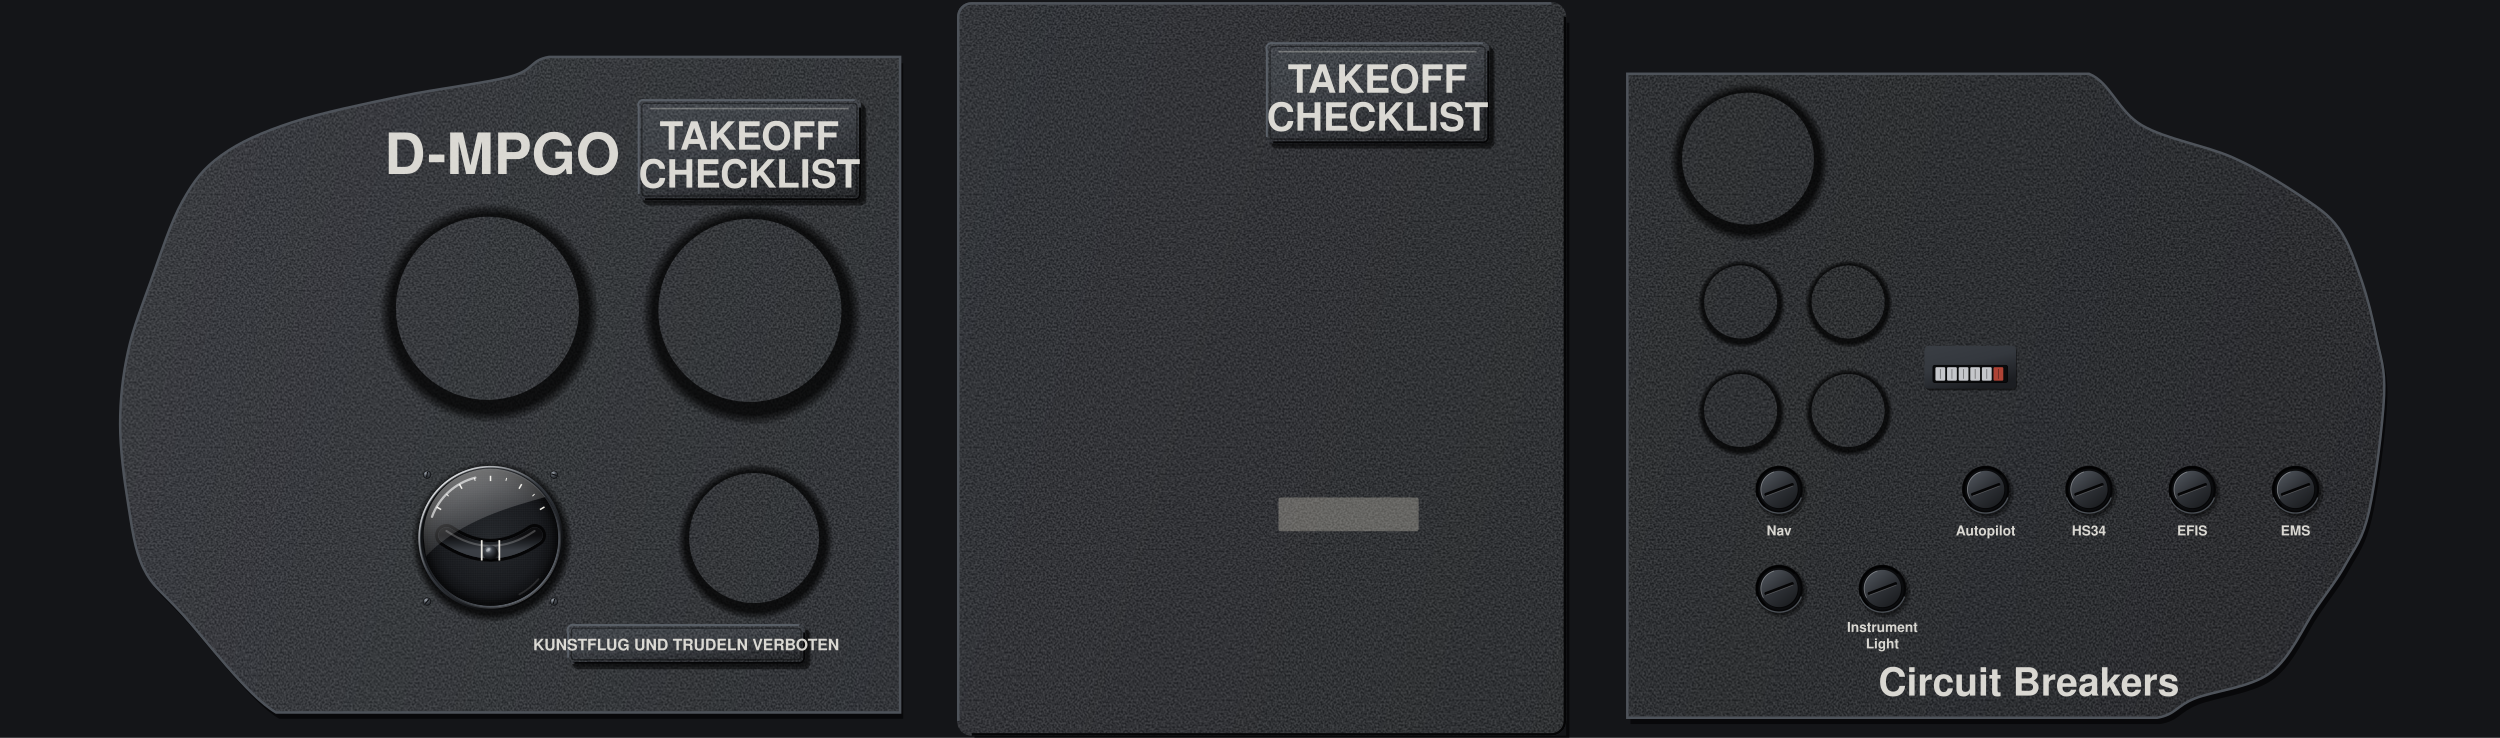
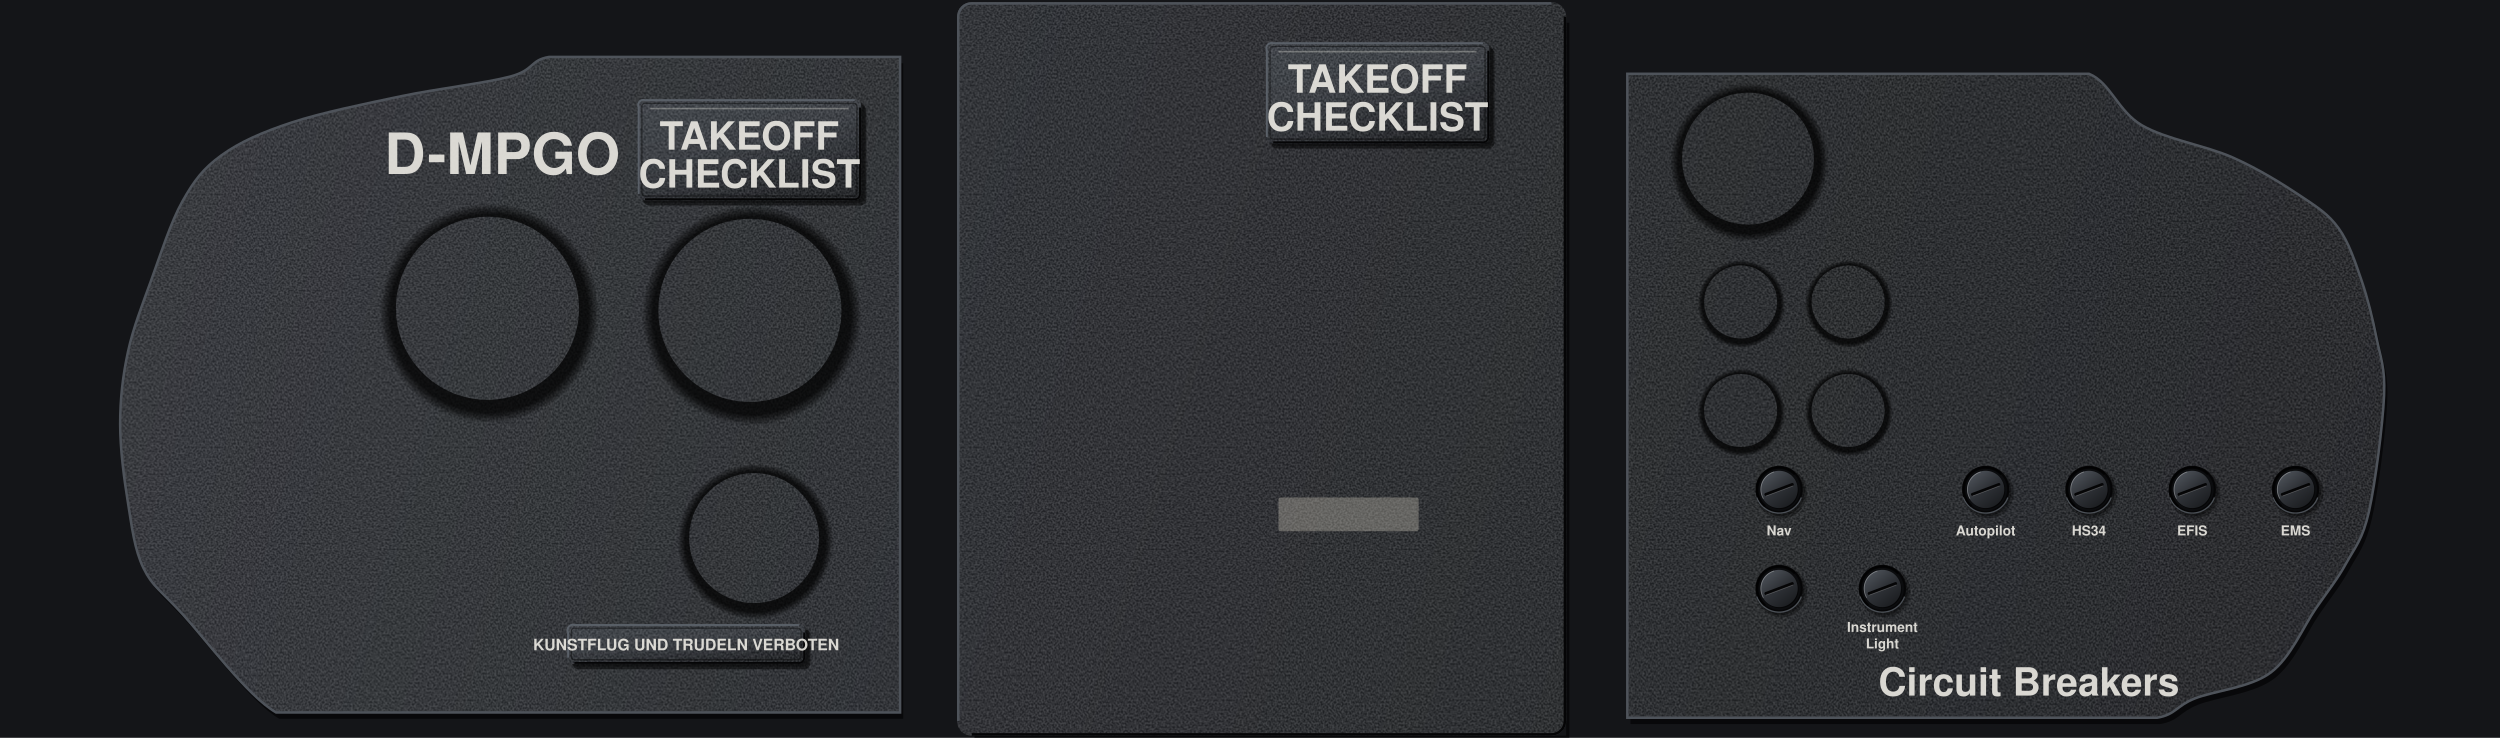
<svg xmlns="http://www.w3.org/2000/svg" viewBox="0 0 2372 700" preserveAspectRatio="xMidYMid slice">
  <defs>
    <filter id="nz" x="0" y="0" width="240" height="240" filterUnits="userSpaceOnUse" color-interpolation-filters="sRGB">
      <feTurbulence type="fractalNoise" baseFrequency="0.55" numOctaves="1" seed="7" stitchTiles="stitch" />
      <feColorMatrix values="2.2 0 0 0 -0.6 2.2 0 0 0 -0.6 2.2 0 0 0 -0.6 0 0 0 0 0.14" />
    </filter>
    <pattern id="gr" width="240" height="240" patternUnits="userSpaceOnUse">
      <rect width="240" height="240" filter="url(#nz)" />
    </pattern>
    <pattern id="gp" width="240" height="240" patternUnits="userSpaceOnUse">
      <rect width="240" height="240" fill="#26282C" />
      <rect width="240" height="240" fill="url(#gr)" />
    </pattern>
    <pattern id="br" width="300" height="7" patternUnits="userSpaceOnUse">
      <path d="M0 1.2H300M0 4.6H300" stroke="#FFFFFF" stroke-opacity=".16" stroke-width=".8" />
      <path d="M0 2.9H300M0 6.1H300" stroke="#000000" stroke-opacity=".1" stroke-width=".7" />
    </pattern>
    <linearGradient id="pp" gradientUnits="userSpaceOnUse" x1="0" y1="0" x2="2372" y2="700">
      <stop offset="0" stop-color="#303338" />
      <stop offset=".45" stop-color="#26282C" />
      <stop offset="1" stop-color="#1D1F22" />
    </linearGradient>
    <linearGradient id="pl" x1="0" y1="0" x2=".35" y2="1">
      <stop offset="0" stop-color="#DADDE1" />
      <stop offset=".45" stop-color="#C6CACF" />
      <stop offset="1" stop-color="#A9AEB4" />
    </linearGradient>
    <linearGradient id="an" x1="0" y1="0" x2=".5" y2="1">
      <stop offset="0" stop-color="#3A3E44" />
      <stop offset=".5" stop-color="#34383E" />
      <stop offset="1" stop-color="#1C1E22" />
    </linearGradient>
    <radialGradient id="sd" cx=".508" cy=".522" r=".5">
      <stop offset=".86" stop-color="#000000" stop-opacity=".75" />
      <stop offset=".91" stop-color="#000000" stop-opacity=".4" />
      <stop offset=".956" stop-color="#000000" stop-opacity="0" />
    </radialGradient>
    <linearGradient id="rf" x1="0" y1="0" x2=".4" y2="1">
      <stop offset="0" stop-color="#08090A" />
      <stop offset=".5" stop-color="#191B1E" />
      <stop offset="1" stop-color="#2A2D31" />
    </linearGradient>
-     <radialGradient id="sh" cx=".36" cy=".3" r=".78">
-       <stop offset="0" stop-color="#A4AAB2" />
-       <stop offset=".45" stop-color="#4A4F56" />
-       <stop offset="1" stop-color="#1A1C1F" />
-     </radialGradient>
    <radialGradient id="rv" cx=".36" cy=".3" r=".78">
      <stop offset="0" stop-color="#F2F4F6" />
      <stop offset=".5" stop-color="#A9AEB4" />
      <stop offset="1" stop-color="#5E646B" />
    </radialGradient>
    <radialGradient id="ch" cx=".4" cy=".35" r=".7">
      <stop offset="0" stop-color="#E3E6EA" />
      <stop offset=".55" stop-color="#8E949B" />
      <stop offset=".85" stop-color="#4A4F56" />
      <stop offset="1" stop-color="#1A1C1F" />
    </radialGradient>
    <radialGradient id="hl" cx=".62" cy=".66" r=".62">
      <stop offset="0" stop-color="#000000" />
      <stop offset=".7" stop-color="#050506" />
      <stop offset="1" stop-color="#1A1C1F" />
    </radialGradient>
    <radialGradient id="kn" cx=".38" cy=".32" r=".72">
      <stop offset="0" stop-color="#6E747C" />
      <stop offset=".5" stop-color="#2E3136" />
      <stop offset="1" stop-color="#0E0F11" />
    </radialGradient>
    <radialGradient id="ln" cx=".4" cy=".35" r=".7">
      <stop offset="0" stop-color="#2E3238" />
      <stop offset=".7" stop-color="#1B1E22" />
      <stop offset="1" stop-color="#0A0B0C" />
    </radialGradient>
    <linearGradient id="a" x1="0.15" y1="0.05" x2="0.85" y2="0.95">
      <stop offset="0" stop-color="#6B717A" />
      <stop offset="0.35" stop-color="#34383E" />
      <stop offset="0.72" stop-color="#1C1E22" />
      <stop offset="1" stop-color="#0B0C0E" />
    </linearGradient>
    <linearGradient id="b" x1="0.15" y1="0.05" x2="0.85" y2="0.95">
      <stop offset="0" stop-color="#DDE1E5" />
      <stop offset="0.3" stop-color="#7A8088" />
      <stop offset="0.55" stop-color="#2E3136" />
      <stop offset="1" stop-color="#000" />
    </linearGradient>
    <radialGradient id="bk" gradientUnits="userSpaceOnUse" cx="35" cy="40" r="30">
      <stop offset="0" stop-color="#3A3E44" />
      <stop offset=".35" stop-color="#24272B" />
      <stop offset=".8" stop-color="#121316" />
      <stop offset="1" stop-color="#0B0C0E" />
    </radialGradient>
-     <radialGradient id="hzs" gradientUnits="userSpaceOnUse" cx="100" cy="100" r="92">
-       <stop offset="0.86" stop-color="#000" stop-opacity="0" />
-       <stop offset="0.94" stop-color="#000" stop-opacity="0.3" />
-       <stop offset="1" stop-color="#000" stop-opacity="0.72" />
-     </radialGradient>
-     <linearGradient id="hzb" x1="0.14" y1="0.06" x2="0.86" y2="0.96">
-       <stop offset="0" stop-color="#7C828B" />
-       <stop offset="0.22" stop-color="#4C5158" />
-       <stop offset="0.45" stop-color="#34383E" />
-       <stop offset="0.72" stop-color="#1C1E22" />
-       <stop offset="1" stop-color="#0B0C0E" />
-     </linearGradient>
-     <radialGradient id="hzh" gradientUnits="userSpaceOnUse" cx="52" cy="40" r="78">
-       <stop offset="0" stop-color="#FFFFFF" stop-opacity="0.22" />
-       <stop offset="0.5" stop-color="#FFFFFF" stop-opacity="0.07" />
-       <stop offset="1" stop-color="#FFFFFF" stop-opacity="0" />
-     </radialGradient>
-     <linearGradient id="hzc" x1="0.15" y1="0.08" x2="0.85" y2="0.94">
-       <stop offset="0" stop-color="#FFFFFF" stop-opacity="0.75" />
-       <stop offset="0.42" stop-color="#FFFFFF" stop-opacity="0" />
-       <stop offset="0.58" stop-color="#000" stop-opacity="0" />
-       <stop offset="1" stop-color="#000" stop-opacity="0.7" />
-     </linearGradient>
-     <linearGradient id="hzl" x1="0.86" y1="0.96" x2="0.14" y2="0.06">
-       <stop offset="0" stop-color="#6A7078" />
-       <stop offset="0.4" stop-color="#2A2D32" />
-       <stop offset="0.7" stop-color="#121417" />
-       <stop offset="1" stop-color="#050607" />
-     </linearGradient>
-     <linearGradient id="hze" x1="0.14" y1="0.06" x2="0.86" y2="0.96">
-       <stop offset="0" stop-color="#000" stop-opacity="0.6" />
-       <stop offset="0.5" stop-color="#000" stop-opacity="0" />
-       <stop offset="1" stop-color="#FFFFFF" stop-opacity="0.35" />
-     </linearGradient>
-     <radialGradient id="hzd" cx="0.5" cy="0.5" r="0.5">
-       <stop offset="0" stop-color="#25282C" />
-       <stop offset="0.75" stop-color="#191B1F" />
-       <stop offset="1" stop-color="#0C0D0F" />
-     </radialGradient>
-     <linearGradient id="hzg" x1="0.15" y1="0" x2="0.6" y2="1">
-       <stop offset="0" stop-color="#FFFFFF" stop-opacity="0.5" />
-       <stop offset="0.6" stop-color="#FFFFFF" stop-opacity="0.17" />
-       <stop offset="1" stop-color="#FFFFFF" stop-opacity="0" />
-     </linearGradient>
-     <linearGradient id="hzt" x1="0" y1="0" x2="0" y2="1">
-       <stop offset="0" stop-color="#050506" />
-       <stop offset="0.5" stop-color="#1B1E22" />
-       <stop offset="1" stop-color="#3A3E44" />
-     </linearGradient>
-     <radialGradient id="hzk" cx="0.36" cy="0.3" r="0.75">
-       <stop offset="0" stop-color="#9AA0A8" />
-       <stop offset="0.35" stop-color="#3E434A" />
-       <stop offset="0.8" stop-color="#15171A" />
-       <stop offset="1" stop-color="#0A0B0C" />
-     </radialGradient>
-     <pattern id="hzp" patternUnits="userSpaceOnUse" width="3" height="3">
-       <circle cx="0.7" cy="0.8" r="0.45" fill="#FFFFFF" fill-opacity="0.06" />
-       <circle cx="2.2" cy="2.1" r="0.5" fill="#000" fill-opacity="0.3" />
-       <circle cx="2.3" cy="0.5" r="0.3" fill="#FFFFFF" fill-opacity="0.05" />
-     </pattern>
    <linearGradient id="pg" x1="0.15" y1="0.05" x2="0.85" y2="0.95">
      <stop offset="0" stop-color="#4E535A" />
      <stop offset="0.5" stop-color="#2E3136" />
      <stop offset="1" stop-color="#1A1C1F" />
    </linearGradient>
    <g id="bp">
      <circle cx="45" cy="52" r="31" fill="#000" fill-opacity="0.3" />
      <circle cx="44" cy="51" r="29" fill="#000" fill-opacity="0.3" />
      <circle cx="42" cy="48" r="28.6" fill="#050506" />
      <circle cx="42" cy="48" r="28.6" fill="none" stroke="#5A6068" stroke-opacity="0.8" stroke-width="1.6" stroke-dasharray="70 110" transform="rotate(20 42 48)" />
      <circle cx="42" cy="48" r="26" fill="#0B0C0E" />
      <circle cx="42" cy="48" r="26.4" fill="none" stroke="#000" stroke-opacity="0.7" stroke-width="3" stroke-dasharray="84 80" transform="rotate(134 42 48)" />
      <circle cx="43" cy="49.2" r="22.6" fill="#000" fill-opacity="0.55" />
      <circle cx="42" cy="48" r="22.6" fill="url(#pg)" />
      <circle cx="42" cy="48" r="22" fill="none" stroke="#FFFFFF" stroke-opacity="0.3" stroke-width="1" stroke-dasharray="40 98" transform="rotate(150 42 48)" />
      <path d="M26 54L58 42" stroke="#050506" stroke-width="3.6" stroke-linecap="round" />
      <path d="M26.6 55.8L58.6 43.8" stroke="#FFFFFF" stroke-opacity="0.22" stroke-width="1" stroke-linecap="round" />
    </g>
  </defs>
  <rect x="0" y="0" width="2372" height="700" fill="#141518" />
  <path d="M854 54L521 54C502.5 57.11 507.43 66.44 484 72.66C460.57 78.88 414.93 84.06 380.4 91.32C345.87 98.58 305.17 106.87 276.8 116.2C248.43 125.53 227.47 134.86 210.2 147.3C192.93 159.74 184.3 171.14 173.2 190.84C162.1 210.54 152.23 241.64 143.6 265.48C134.97 289.32 126.33 311.09 121.4 333.9C116.47 356.71 114 378.48 114 402.32C114 426.16 117.7 454.15 121.4 476.96C125.1 499.77 127.57 521.54 136.2 539.16C144.83 556.78 152.23 559.89 173.2 582.7C194.17 605.51 234.87 660.45 262 676L854 676Z" transform="translate(3 6)" fill="#000000" fill-opacity="0.6" />
  <path data-plate="left" d="M854 54L521 54C502.5 57.11 507.43 66.44 484 72.66C460.57 78.88 414.93 84.06 380.4 91.32C345.87 98.58 305.17 106.87 276.8 116.2C248.43 125.53 227.47 134.86 210.2 147.3C192.93 159.74 184.3 171.14 173.2 190.84C162.1 210.54 152.23 241.64 143.6 265.48C134.97 289.32 126.33 311.09 121.4 333.9C116.47 356.71 114 378.48 114 402.32C114 426.16 117.7 454.15 121.4 476.96C125.1 499.77 127.57 521.54 136.2 539.16C144.83 556.78 152.23 559.89 173.2 582.7C194.17 605.51 234.87 660.45 262 676L854 676Z" fill="url(#pp)" />
  <path d="M854 54L521 54C502.5 57.11 507.43 66.44 484 72.66C460.57 78.88 414.93 84.06 380.4 91.32C345.87 98.58 305.17 106.87 276.8 116.2C248.43 125.53 227.47 134.86 210.2 147.3C192.93 159.74 184.3 171.14 173.2 190.84C162.1 210.54 152.23 241.64 143.6 265.48C134.97 289.32 126.33 311.09 121.4 333.9C116.47 356.71 114 378.48 114 402.32C114 426.16 117.7 454.15 121.4 476.96C125.1 499.77 127.57 521.54 136.2 539.16C144.83 556.78 152.23 559.89 173.2 582.7C194.17 605.51 234.87 660.45 262 676L854 676Z" fill="url(#gr)" />
  <path d="M854 54L521 54C502.5 57.11 507.43 66.44 484 72.66C460.57 78.88 414.93 84.06 380.4 91.32C345.87 98.58 305.17 106.87 276.8 116.2C248.43 125.53 227.47 134.86 210.2 147.3C192.93 159.74 184.3 171.14 173.2 190.84C162.1 210.54 152.23 241.64 143.6 265.48C134.97 289.32 126.33 311.09 121.4 333.9C116.47 356.71 114 378.48 114 402.32C114 426.16 117.7 454.15 121.4 476.96C125.1 499.77 127.57 521.54 136.2 539.16C144.83 556.78 152.23 559.89 173.2 582.7C194.17 605.51 234.87 660.45 262 676L854 676Z" fill="none" stroke="#4E535A" stroke-width="2.4" />
  <path d="M1544 70L1981.98 70C2002.32 78.15 2009.5 105.64 2032.24 118.88C2054.98 132.12 2093.27 138.23 2118.4 149.43C2143.53 160.63 2166.27 174.89 2183.02 186.09C2199.77 197.29 2209.35 203.4 2218.92 216.64C2228.49 229.88 2234.48 248.21 2240.46 265.52C2246.44 282.83 2251.23 302.18 2254.82 320.51C2258.41 338.84 2263.2 348 2262 375.5C2260.8 403 2253.62 459 2247.64 485.48C2241.66 511.96 2234.48 519.09 2226.1 534.36C2217.72 549.63 2209.35 559.82 2197.38 577.13C2185.41 594.44 2173.45 623.97 2154.3 638.23C2135.15 652.49 2100.45 655.54 2082.5 662.67C2064.55 669.8 2064.55 677.94 2046.6 681L1544 681Z" transform="translate(3 6)" fill="#000000" fill-opacity="0.6" />
  <path data-plate="right" d="M1544 70L1981.98 70C2002.32 78.15 2009.5 105.64 2032.24 118.88C2054.98 132.12 2093.27 138.23 2118.4 149.43C2143.53 160.63 2166.27 174.89 2183.02 186.09C2199.77 197.29 2209.35 203.4 2218.92 216.64C2228.49 229.88 2234.48 248.21 2240.46 265.52C2246.44 282.83 2251.23 302.18 2254.82 320.51C2258.41 338.84 2263.2 348 2262 375.5C2260.8 403 2253.62 459 2247.64 485.48C2241.66 511.96 2234.48 519.09 2226.1 534.36C2217.72 549.63 2209.35 559.82 2197.38 577.13C2185.41 594.44 2173.45 623.97 2154.3 638.23C2135.15 652.49 2100.45 655.54 2082.5 662.67C2064.55 669.8 2064.55 677.94 2046.6 681L1544 681Z" fill="url(#pp)" />
  <path d="M1544 70L1981.98 70C2002.32 78.15 2009.5 105.64 2032.24 118.88C2054.98 132.12 2093.27 138.23 2118.4 149.43C2143.53 160.63 2166.27 174.89 2183.02 186.09C2199.77 197.29 2209.35 203.4 2218.92 216.64C2228.49 229.88 2234.48 248.21 2240.46 265.52C2246.44 282.83 2251.23 302.18 2254.82 320.51C2258.41 338.84 2263.2 348 2262 375.5C2260.8 403 2253.62 459 2247.64 485.48C2241.66 511.96 2234.48 519.09 2226.1 534.36C2217.72 549.63 2209.35 559.82 2197.38 577.13C2185.41 594.44 2173.45 623.97 2154.3 638.23C2135.15 652.49 2100.45 655.54 2082.5 662.67C2064.55 669.8 2064.55 677.94 2046.6 681L1544 681Z" fill="url(#gr)" />
  <path d="M1544 70L1981.98 70C2002.32 78.15 2009.5 105.64 2032.24 118.88C2054.98 132.12 2093.27 138.23 2118.4 149.43C2143.53 160.63 2166.27 174.89 2183.02 186.09C2199.77 197.29 2209.35 203.4 2218.92 216.64C2228.49 229.88 2234.48 248.21 2240.46 265.52C2246.44 282.83 2251.23 302.18 2254.82 320.51C2258.41 338.84 2263.2 348 2262 375.5C2260.8 403 2253.62 459 2247.64 485.48C2241.66 511.96 2234.48 519.09 2226.1 534.36C2217.72 549.63 2209.35 559.82 2197.38 577.13C2185.41 594.44 2173.45 623.97 2154.3 638.23C2135.15 652.49 2100.45 655.54 2082.5 662.67C2064.55 669.8 2064.55 677.94 2046.6 681L1544 681Z" fill="none" stroke="#4E535A" stroke-width="2.4" />
  <path d="M1486 21.6h3V704H924.6v-6H1486z" fill="#000000" fill-opacity="0.6" />
  <rect data-plate="centre" x="908" y="2" width="578" height="696" rx="14" fill="url(#pp)" />
  <rect x="908" y="2" width="578" height="696" rx="13.9" fill="url(#gr)" />
  <path d="M1472 3.2H922A12.8 12.8 0 0 0 909.2 16V684" fill="none" stroke="#4E535A" stroke-width="2.4" />
  <path d="M1484.8 16V684A12.8 12.8 0 0 1 1472 696.8H922" fill="none" stroke="#050506" stroke-width="2.4" />
  <path d="M353.46 292.5a109.04 109.04 0 1 0 218.09 0a109.04 109.04 0 1 0 -218.09 0zM375.65 292.5a86.85 86.85 0 1 0 173.7 0a86.85 86.85 0 1 0 -173.7 0z" fill="url(#sd)" fill-rule="evenodd" />
  <path d="M602.46 294.5a109.04 109.04 0 1 0 218.09 0a109.04 109.04 0 1 0 -218.09 0zM624.65 294.5a86.85 86.85 0 1 0 173.7 0a86.85 86.85 0 1 0 -173.7 0z" fill="url(#sd)" fill-rule="evenodd" />
  <path d="M638.1 510.5a77.4 77.4 0 1 0 154.81 0a77.4 77.4 0 1 0 -154.81 0zM653.85 510.5a61.65 61.65 0 1 0 123.3 0a61.65 61.65 0 1 0 -123.3 0z" fill="url(#sd)" fill-rule="evenodd" />
  <path d="M1579.96 150.5a78.53 78.53 0 1 0 157.07 0a78.53 78.53 0 1 0 -157.07 0zM1595.95 150.5a62.55 62.55 0 1 0 125.1 0a62.55 62.55 0 1 0 -125.1 0z" fill="url(#sd)" fill-rule="evenodd" />
  <path d="M1607.99 286.5a43.5 43.5 0 1 0 87.01 0a43.5 43.5 0 1 0 -87.01 0zM1616.85 286.5a34.65 34.65 0 1 0 69.3 0a34.65 34.65 0 1 0 -69.3 0z" fill="url(#sd)" fill-rule="evenodd" />
  <path d="M1709.99 286.5a43.5 43.5 0 1 0 87.01 0a43.5 43.5 0 1 0 -87.01 0zM1718.85 286.5a34.65 34.65 0 1 0 69.3 0a34.65 34.65 0 1 0 -69.3 0z" fill="url(#sd)" fill-rule="evenodd" />
  <path d="M1607.99 389.5a43.5 43.5 0 1 0 87.01 0a43.5 43.5 0 1 0 -87.01 0zM1616.85 389.5a34.65 34.65 0 1 0 69.3 0a34.65 34.65 0 1 0 -69.3 0z" fill="url(#sd)" fill-rule="evenodd" />
  <path d="M1709.99 389.5a43.5 43.5 0 1 0 87.01 0a43.5 43.5 0 1 0 -87.01 0zM1718.85 389.5a34.65 34.65 0 1 0 69.3 0a34.65 34.65 0 1 0 -69.3 0z" fill="url(#sd)" fill-rule="evenodd" />
-   <g transform="translate(465.41 510.55) scale(0.6439) translate(-132 -456)">
-     <path d="M7.7 456a124.3 124.3 0 1 0 248.6 0a124.3 124.3 0 1 0 -248.6 0zM33 456a99 99 0 1 0 198 0a99 99 0 1 0 -198 0z" fill="url(#sd)" fill-rule="evenodd" />
-     <circle cx="38.5" cy="362.5" r="5.5" fill="url(#sh)" stroke="#0B0C0E" stroke-width="0.9" />
-     <path d="M39.15 358.43L37.85 366.57" stroke="#0B0C0E" stroke-width="1.71" />
-     <circle cx="225.5" cy="362.5" r="5.5" fill="url(#sh)" stroke="#0B0C0E" stroke-width="0.9" />
-     <path d="M221.55 361.32L229.45 363.68" stroke="#0B0C0E" stroke-width="1.71" />
-     <circle cx="38.5" cy="549.5" r="5.5" fill="url(#sh)" stroke="#0B0C0E" stroke-width="0.9" />
-     <path d="M41.21 546.39L35.79 552.61" stroke="#0B0C0E" stroke-width="1.71" />
-     <circle cx="225.5" cy="549.5" r="5.5" fill="url(#sh)" stroke="#0B0C0E" stroke-width="0.9" />
-     <path d="M226.74 545.56L224.26 553.44" stroke="#0B0C0E" stroke-width="1.71" />
-     <g transform="translate(132 456) scale(1.12) translate(-100 -100)">
-       <path d="M5 100a95 95 0 1 0 190 0a95 95 0 1 0 -190 0ZM8.4 100a91.6 91.6 0 1 1 183.2 0a91.6 91.6 0 1 1 -183.2 0Z" fill="url(#hzb)" fill-rule="evenodd" />
-       <path d="M5 100a95 95 0 1 0 190 0a95 95 0 1 0 -190 0ZM8.4 100a91.6 91.6 0 1 1 183.2 0a91.6 91.6 0 1 1 -183.2 0Z" fill="url(#hzh)" fill-rule="evenodd" />
-       <circle cx="100" cy="100" r="93.9" fill="none" stroke="url(#hzc)" stroke-width="2.2" />
-       <circle cx="100" cy="100" r="92.2" fill="none" stroke="url(#hze)" stroke-width="1.2" />
-       <path d="M8.4 100a91.6 91.6 0 1 0 183.2 0a91.6 91.6 0 1 0 -183.2 0ZM11.1 100a88.9 88.9 0 1 1 177.8 0a88.9 88.9 0 1 1 -177.8 0Z" fill="url(#hzl)" fill-rule="evenodd" />
-       <path d="M11.1 100a88.9 88.9 0 1 0 177.8 0a88.9 88.9 0 1 0 -177.8 0ZM12.5 100a87.5 87.5 0 1 1 175 0a87.5 87.5 0 1 1 -175 0Z" fill="#030304" fill-rule="evenodd" />
-       <circle cx="100" cy="100" r="88" fill="url(#hzd)" />
-       <circle cx="100" cy="100" r="88" fill="url(#hzp)" />
-       <circle cx="100" cy="100" r="88" fill="url(#hzs)" />
-       <path d="M100 18V25" transform="rotate(-60 100 100)" stroke="#ECEAE3" stroke-width="2" />
-       <path d="M100 18V22" transform="rotate(-45 100 100)" stroke="#ECEAE3" stroke-width="1.3" />
-       <path d="M100 18V25" transform="rotate(-30 100 100)" stroke="#ECEAE3" stroke-width="2" />
-       <path d="M100 18V22" transform="rotate(-15 100 100)" stroke="#ECEAE3" stroke-width="1.3" />
-       <path d="M100 18V25" transform="rotate(0 100 100)" stroke="#ECEAE3" stroke-width="2" />
-       <path d="M100 18V22" transform="rotate(15 100 100)" stroke="#ECEAE3" stroke-width="1.3" />
-       <path d="M100 18V25" transform="rotate(30 100 100)" stroke="#ECEAE3" stroke-width="2" />
-       <path d="M100 18V22" transform="rotate(45 100 100)" stroke="#ECEAE3" stroke-width="1.3" />
-       <path d="M100 18V25" transform="rotate(60 100 100)" stroke="#ECEAE3" stroke-width="2" />
-       <path d="M42 96.4Q100 135.7 158 96.4" fill="none" stroke="#050506" stroke-width="30" stroke-linecap="round" />
-       <path d="M42 96.4Q100 135.7 158 96.4" fill="none" stroke="#3A3E44" stroke-width="21.4" stroke-linecap="round" />
-       <path d="M42 96.4Q100 135.7 158 96.4" fill="none" stroke="url(#hzt)" stroke-width="21.4" stroke-linecap="round" stroke-opacity="0.85" />
-       <path d="M42 90.6Q100 129.9 158 90.6" fill="none" stroke="#FFFFFF" stroke-opacity="0.22" stroke-width="2.7" stroke-linecap="round" />
-       <path d="M88.4 102.7V129.5M111.6 102.7V129.5" stroke="#ECEAE3" stroke-width="2.3" />
-       <circle cx="100.6" cy="121" r="9.8" fill="#000" fill-opacity="0.5" />
-       <circle cx="100" cy="119" r="9.4" fill="url(#hzk)" />
-       <ellipse cx="97" cy="115.4" rx="3.4" ry="2" fill="#FFFFFF" fill-opacity="0.34" transform="rotate(-38 97 115.4)" />
-       <path d="M12 100A88 88 0 0 1 172 46C130 58 60 76 15 124Z" fill="url(#hzg)" />
-       <path d="M23 72A82 82 0 0 1 80 20.5" fill="none" stroke="#FFFFFF" stroke-opacity="0.62" stroke-width="3" stroke-linecap="round" />
-       <path d="M163 154A84 84 0 0 1 138 174" fill="none" stroke="#FFFFFF" stroke-opacity="0.12" stroke-width="2.4" stroke-linecap="round" />
-     </g>
-   </g>
  <text x="476.49" y="165.06" font-family="Helvetica, Arial, sans-serif" font-size="54" font-weight="bold" fill="#ECEAE3" fill-opacity="0.9" text-anchor="middle" textLength="197" lengthAdjust="spacingAndGlyphs">D-MPGO</text>
  <rect x="610" y="99" width="212" height="96" rx="6" fill="#000000" fill-opacity="0.5" />
  <rect x="608.5" y="96.5" width="212" height="96" rx="6" fill="#000000" fill-opacity="0.3" />
  <rect x="605" y="94" width="212" height="96" rx="6" data-card="" fill="url(#an)" />
  <rect x="605" y="94" width="212" height="96" rx="6" fill="url(#gr)" />
  <path d="M606 184V102A5 5 0 0 1 612 95H811" fill="none" stroke="#5A6068" stroke-width="1.8" />
  <path d="M816 102V184A5 5 0 0 1 810 189H612" fill="none" stroke="#050506" stroke-width="1.8" />
  <rect x="609" y="98" width="204" height="88" rx="3" fill="none" stroke="#000000" stroke-opacity="0.45" stroke-width="1.2" />
  <path d="M617 103 H805" stroke="#ECEAE3" stroke-width="1.5" stroke-opacity="0.32" />
  <text x="711" y="142" font-family="Helvetica, Arial, sans-serif" font-size="37" font-weight="bold" fill="#ECEAE3" fill-opacity="0.9" text-anchor="middle" textLength="154" lengthAdjust="spacingAndGlyphs">TAKEOFF</text>
  <text x="711" y="178" font-family="Helvetica, Arial, sans-serif" font-size="37" font-weight="bold" fill="#ECEAE3" fill-opacity="0.9" text-anchor="middle" textLength="194" lengthAdjust="spacingAndGlyphs">CHECKLIST</text>
  <rect x="543" y="597" width="226" height="38" rx="6" fill="#000000" fill-opacity="0.5" />
  <rect x="541.5" y="594.5" width="226" height="38" rx="6" fill="#000000" fill-opacity="0.3" />
  <rect x="538" y="592" width="226" height="38" rx="6" fill="url(#an)" />
  <rect x="538" y="592" width="226" height="38" rx="6" fill="url(#gr)" />
  <path d="M539 624V600A5 5 0 0 1 545 593H758" fill="none" stroke="#5A6068" stroke-width="1.8" />
  <path d="M763 600V624A5 5 0 0 1 757 629H545" fill="none" stroke="#050506" stroke-width="1.8" />
  <rect x="542" y="596" width="218" height="30" rx="3" fill="none" stroke="#000000" stroke-opacity="0.45" stroke-width="1.2" />
  <text x="651" y="617" font-family="Helvetica, Arial, sans-serif" font-size="15" font-weight="bold" fill="#ECEAE3" fill-opacity="0.9" text-anchor="middle" textLength="206" lengthAdjust="spacingAndGlyphs" data-decor="">KUNSTFLUG UND TRUDELN VERBOTEN</text>
  <rect x="1206" y="45" width="212" height="96" rx="6" fill="#000000" fill-opacity="0.5" />
  <rect x="1204.5" y="42.5" width="212" height="96" rx="6" fill="#000000" fill-opacity="0.3" />
  <rect x="1201" y="40" width="212" height="96" rx="6" data-card="" fill="url(#an)" />
  <rect x="1201" y="40" width="212" height="96" rx="6" fill="url(#gr)" />
  <path d="M1202 130V48A5 5 0 0 1 1208 41H1407" fill="none" stroke="#5A6068" stroke-width="1.8" />
  <path d="M1412 48V130A5 5 0 0 1 1406 135H1208" fill="none" stroke="#050506" stroke-width="1.8" />
  <rect x="1205" y="44" width="204" height="88" rx="3" fill="none" stroke="#000000" stroke-opacity="0.45" stroke-width="1.2" />
  <path d="M1213 49 H1401" stroke="#ECEAE3" stroke-width="1.5" stroke-opacity="0.32" />
  <text x="1307" y="88" font-family="Helvetica, Arial, sans-serif" font-size="37" font-weight="bold" fill="#ECEAE3" fill-opacity="0.9" text-anchor="middle" textLength="154" lengthAdjust="spacingAndGlyphs">TAKEOFF</text>
  <text x="1307" y="124" font-family="Helvetica, Arial, sans-serif" font-size="37" font-weight="bold" fill="#ECEAE3" fill-opacity="0.9" text-anchor="middle" textLength="194" lengthAdjust="spacingAndGlyphs">CHECKLIST</text>
  <rect x="1213" y="472" width="133" height="32" rx="2" fill="#D8D2C2" fill-opacity="0.32" />
-   <g transform="translate(1869.4 348.4) scale(0.58) translate(-2271 -235)">
-     <rect x="2197.5" y="203" width="150" height="70" rx="7" fill="#000000" fill-opacity="0.5" />
-     <rect x="2196" y="200" width="150" height="70" rx="7" fill="url(#an)" />
-     <rect x="2210" y="232" width="122" height="28" rx="3" fill="#0A0B0C" stroke="#050506" stroke-width="1.5" />
-     <rect x="2214" y="235" width="16" height="22" rx="1.5" fill="#D9DCE0" fill-opacity="0.9" />
-     <path d="M2222 238V254" stroke="#0A0B0C" stroke-width="1.2" stroke-opacity="0.5" />
-     <rect x="2233" y="235" width="16" height="22" rx="1.5" fill="#D9DCE0" fill-opacity="0.9" />
-     <path d="M2241 238V254" stroke="#0A0B0C" stroke-width="1.2" stroke-opacity="0.5" />
-     <rect x="2252" y="235" width="16" height="22" rx="1.5" fill="#D9DCE0" fill-opacity="0.9" />
-     <path d="M2260 238V254" stroke="#0A0B0C" stroke-width="1.2" stroke-opacity="0.5" />
-     <rect x="2271" y="235" width="16" height="22" rx="1.5" fill="#D9DCE0" fill-opacity="0.9" />
-     <path d="M2279 238V254" stroke="#0A0B0C" stroke-width="1.2" stroke-opacity="0.5" />
-     <rect x="2290" y="235" width="16" height="22" rx="1.5" fill="#D9DCE0" fill-opacity="0.9" />
-     <path d="M2298 238V254" stroke="#0A0B0C" stroke-width="1.2" stroke-opacity="0.5" />
-     <rect x="2309" y="235" width="16" height="22" rx="1.5" fill="#C04A3A" fill-opacity="0.9" />
-     <path d="M2317 238V254" stroke="#0A0B0C" stroke-width="1.2" stroke-opacity="0.5" />
-   </g>
  <g transform="translate(1639 434) scale(0.98)">
    <g transform="translate(16.4 -7.4) scale(0.8)">
      <use href="#bp" />
    </g>
  </g>
  <text x="1688" y="507.99" font-family="Helvetica, Arial, sans-serif" font-size="13" font-weight="bold" fill="#ECEAE3" fill-opacity="0.9" text-anchor="middle" data-decor="">Nav</text>
  <g transform="translate(1835 434) scale(0.98)">
    <g transform="translate(16.4 -7.4) scale(0.8)">
      <use href="#bp" />
    </g>
  </g>
  <text x="1884" y="507.99" font-family="Helvetica, Arial, sans-serif" font-size="13" font-weight="bold" fill="#ECEAE3" fill-opacity="0.9" text-anchor="middle" data-decor="">Autopilot</text>
  <g transform="translate(1933 434) scale(0.98)">
    <g transform="translate(16.4 -7.4) scale(0.8)">
      <use href="#bp" />
    </g>
  </g>
  <text x="1982" y="507.99" font-family="Helvetica, Arial, sans-serif" font-size="13" font-weight="bold" fill="#ECEAE3" fill-opacity="0.9" text-anchor="middle" data-decor="">HS34</text>
  <g transform="translate(2031 434) scale(0.98)">
    <g transform="translate(16.4 -7.4) scale(0.8)">
      <use href="#bp" />
    </g>
  </g>
  <text x="2080" y="507.99" font-family="Helvetica, Arial, sans-serif" font-size="13" font-weight="bold" fill="#ECEAE3" fill-opacity="0.9" text-anchor="middle" data-decor="">EFIS</text>
  <g transform="translate(2129 434) scale(0.98)">
    <g transform="translate(16.4 -7.4) scale(0.8)">
      <use href="#bp" />
    </g>
  </g>
  <text x="2178" y="507.99" font-family="Helvetica, Arial, sans-serif" font-size="13" font-weight="bold" fill="#ECEAE3" fill-opacity="0.9" text-anchor="middle" data-decor="">EMS</text>
  <g transform="translate(1639 528) scale(0.98)">
    <g transform="translate(16.4 -7.4) scale(0.8)">
      <use href="#bp" />
    </g>
  </g>
  <g transform="translate(1737 528) scale(0.98)">
    <g transform="translate(16.4 -7.4) scale(0.8)">
      <use href="#bp" />
    </g>
  </g>
  <text x="1786" y="599.54" font-family="Helvetica, Arial, sans-serif" font-size="13" font-weight="bold" fill="#ECEAE3" fill-opacity="0.9" text-anchor="middle" data-decor="">Instrument</text>
  <text x="1786" y="615.22" font-family="Helvetica, Arial, sans-serif" font-size="13" font-weight="bold" fill="#ECEAE3" fill-opacity="0.9" text-anchor="middle" data-decor="">Light</text>
  <text x="1925" y="660" font-family="Helvetica, Arial, sans-serif" font-size="37" font-weight="bold" fill="#ECEAE3" fill-opacity="0.9" text-anchor="middle" textLength="300" lengthAdjust="spacingAndGlyphs">Circuit Breakers</text>
</svg>
